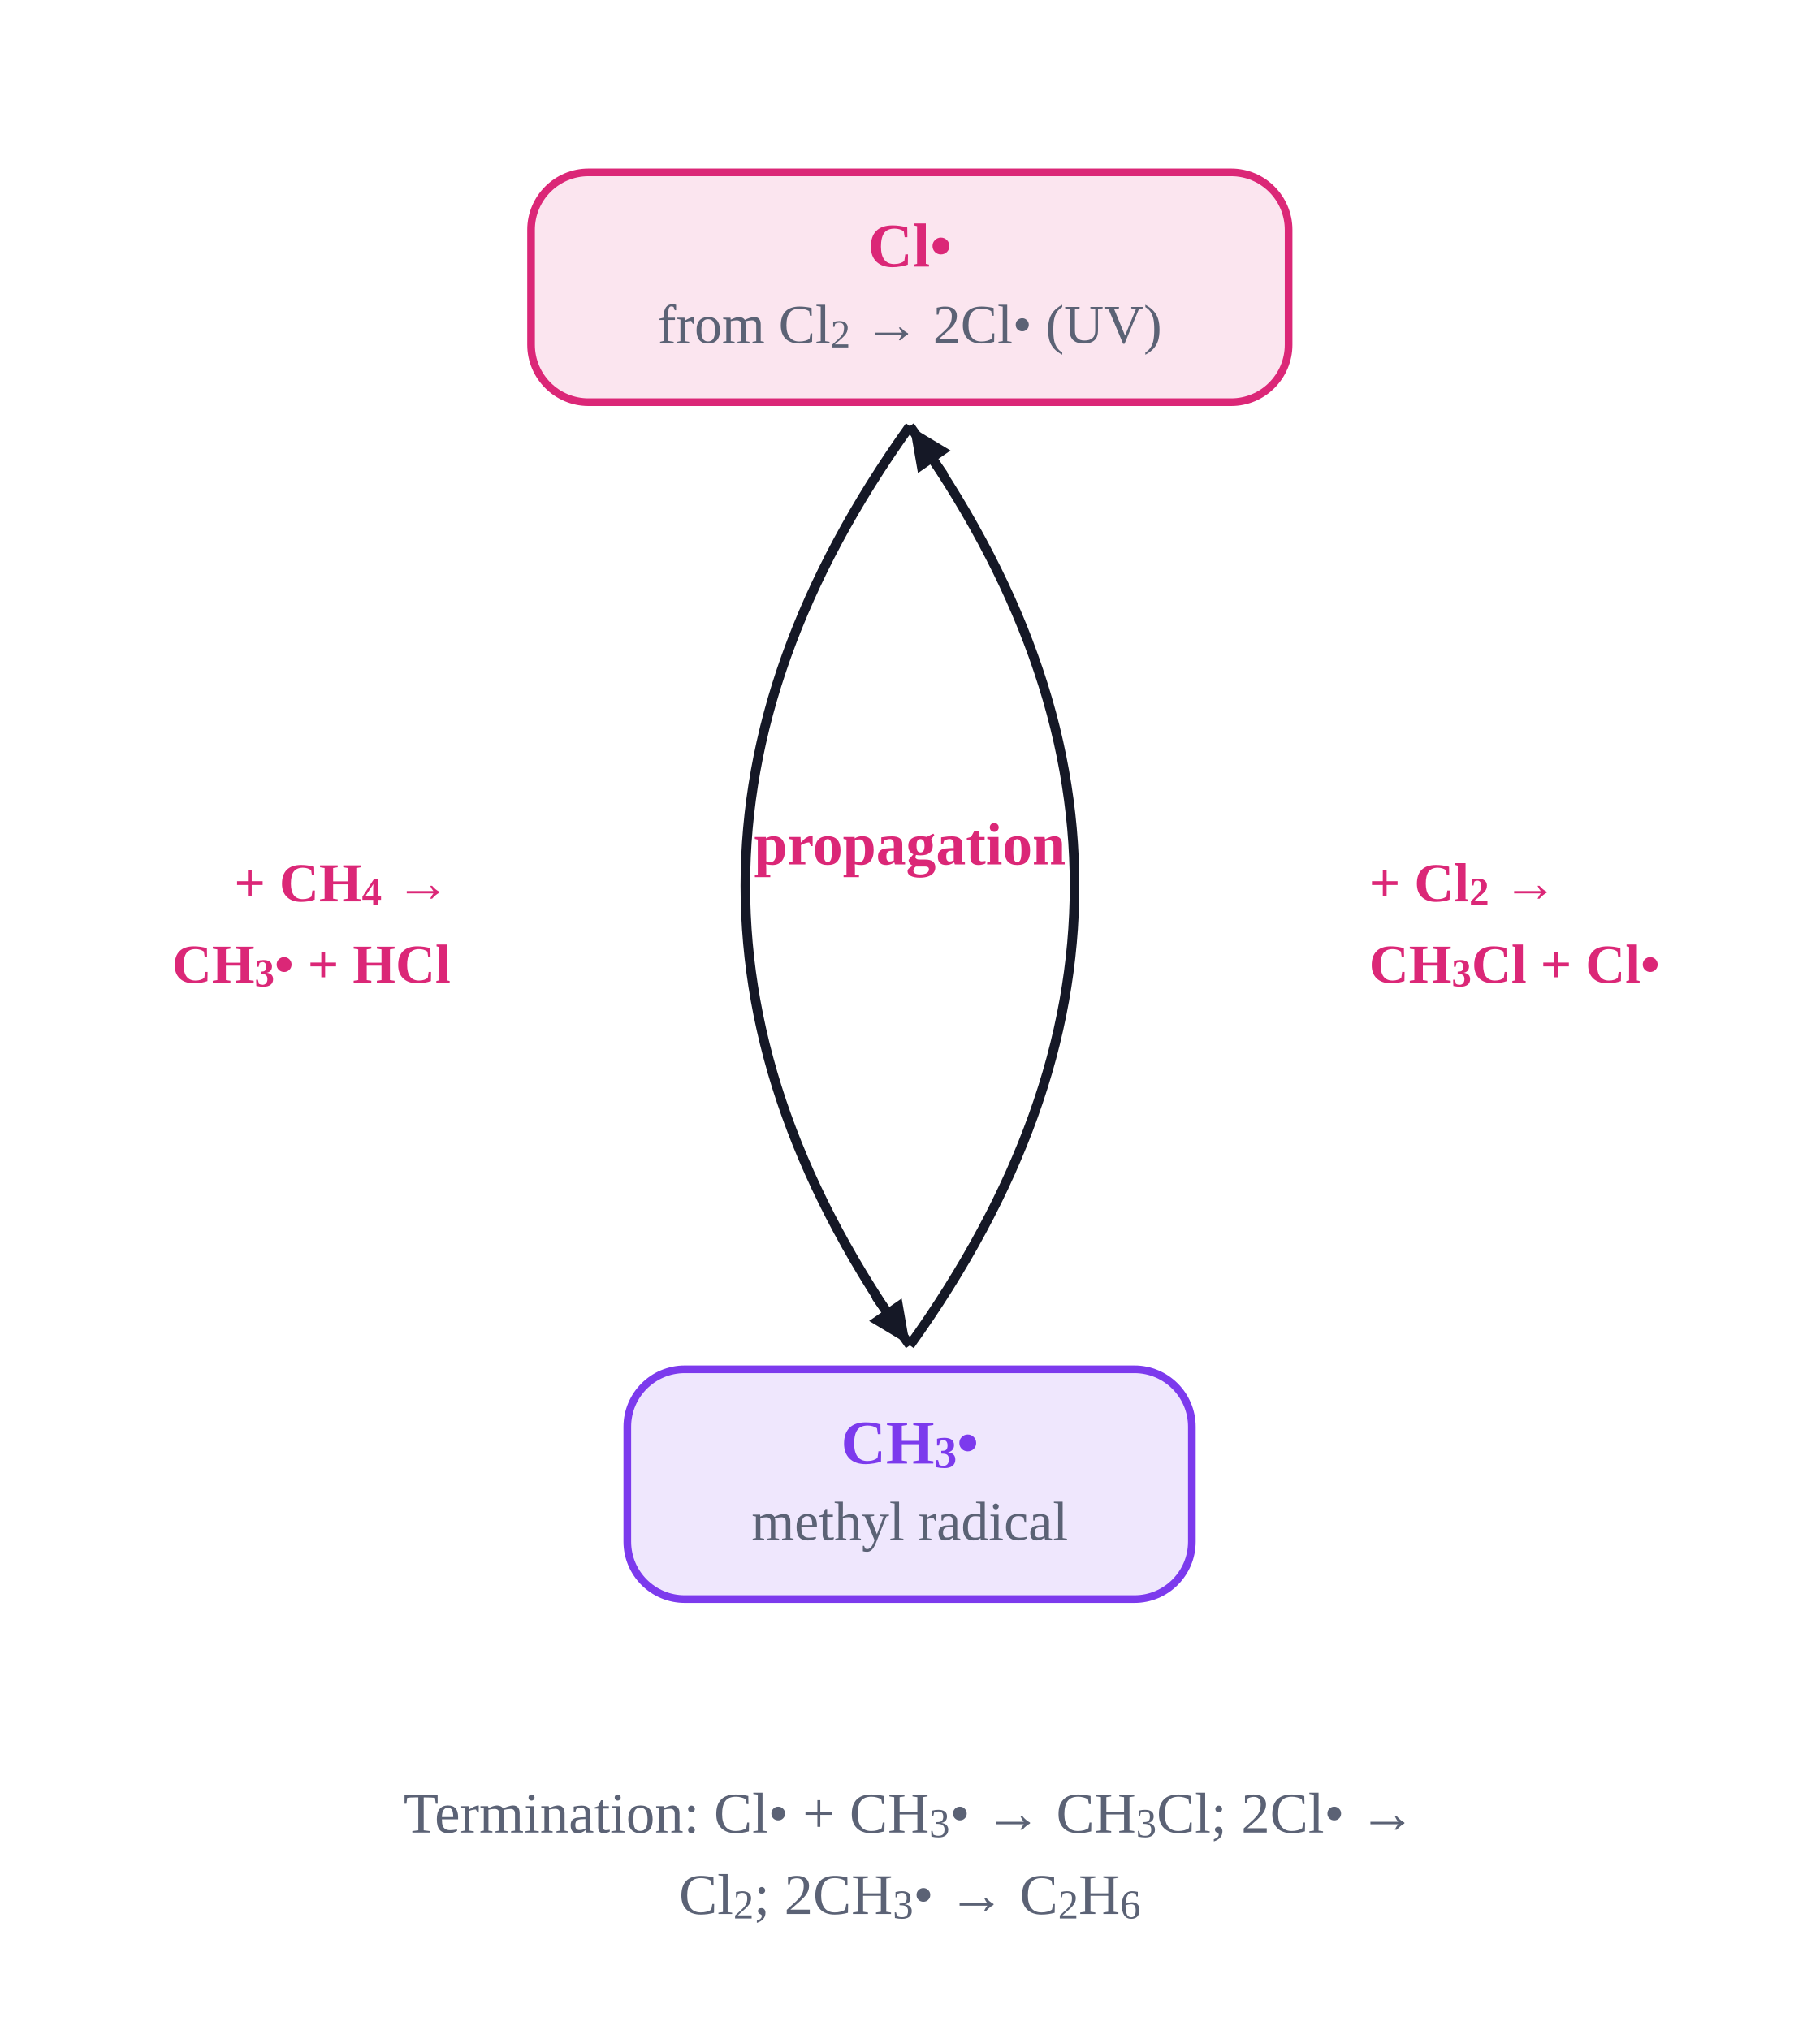
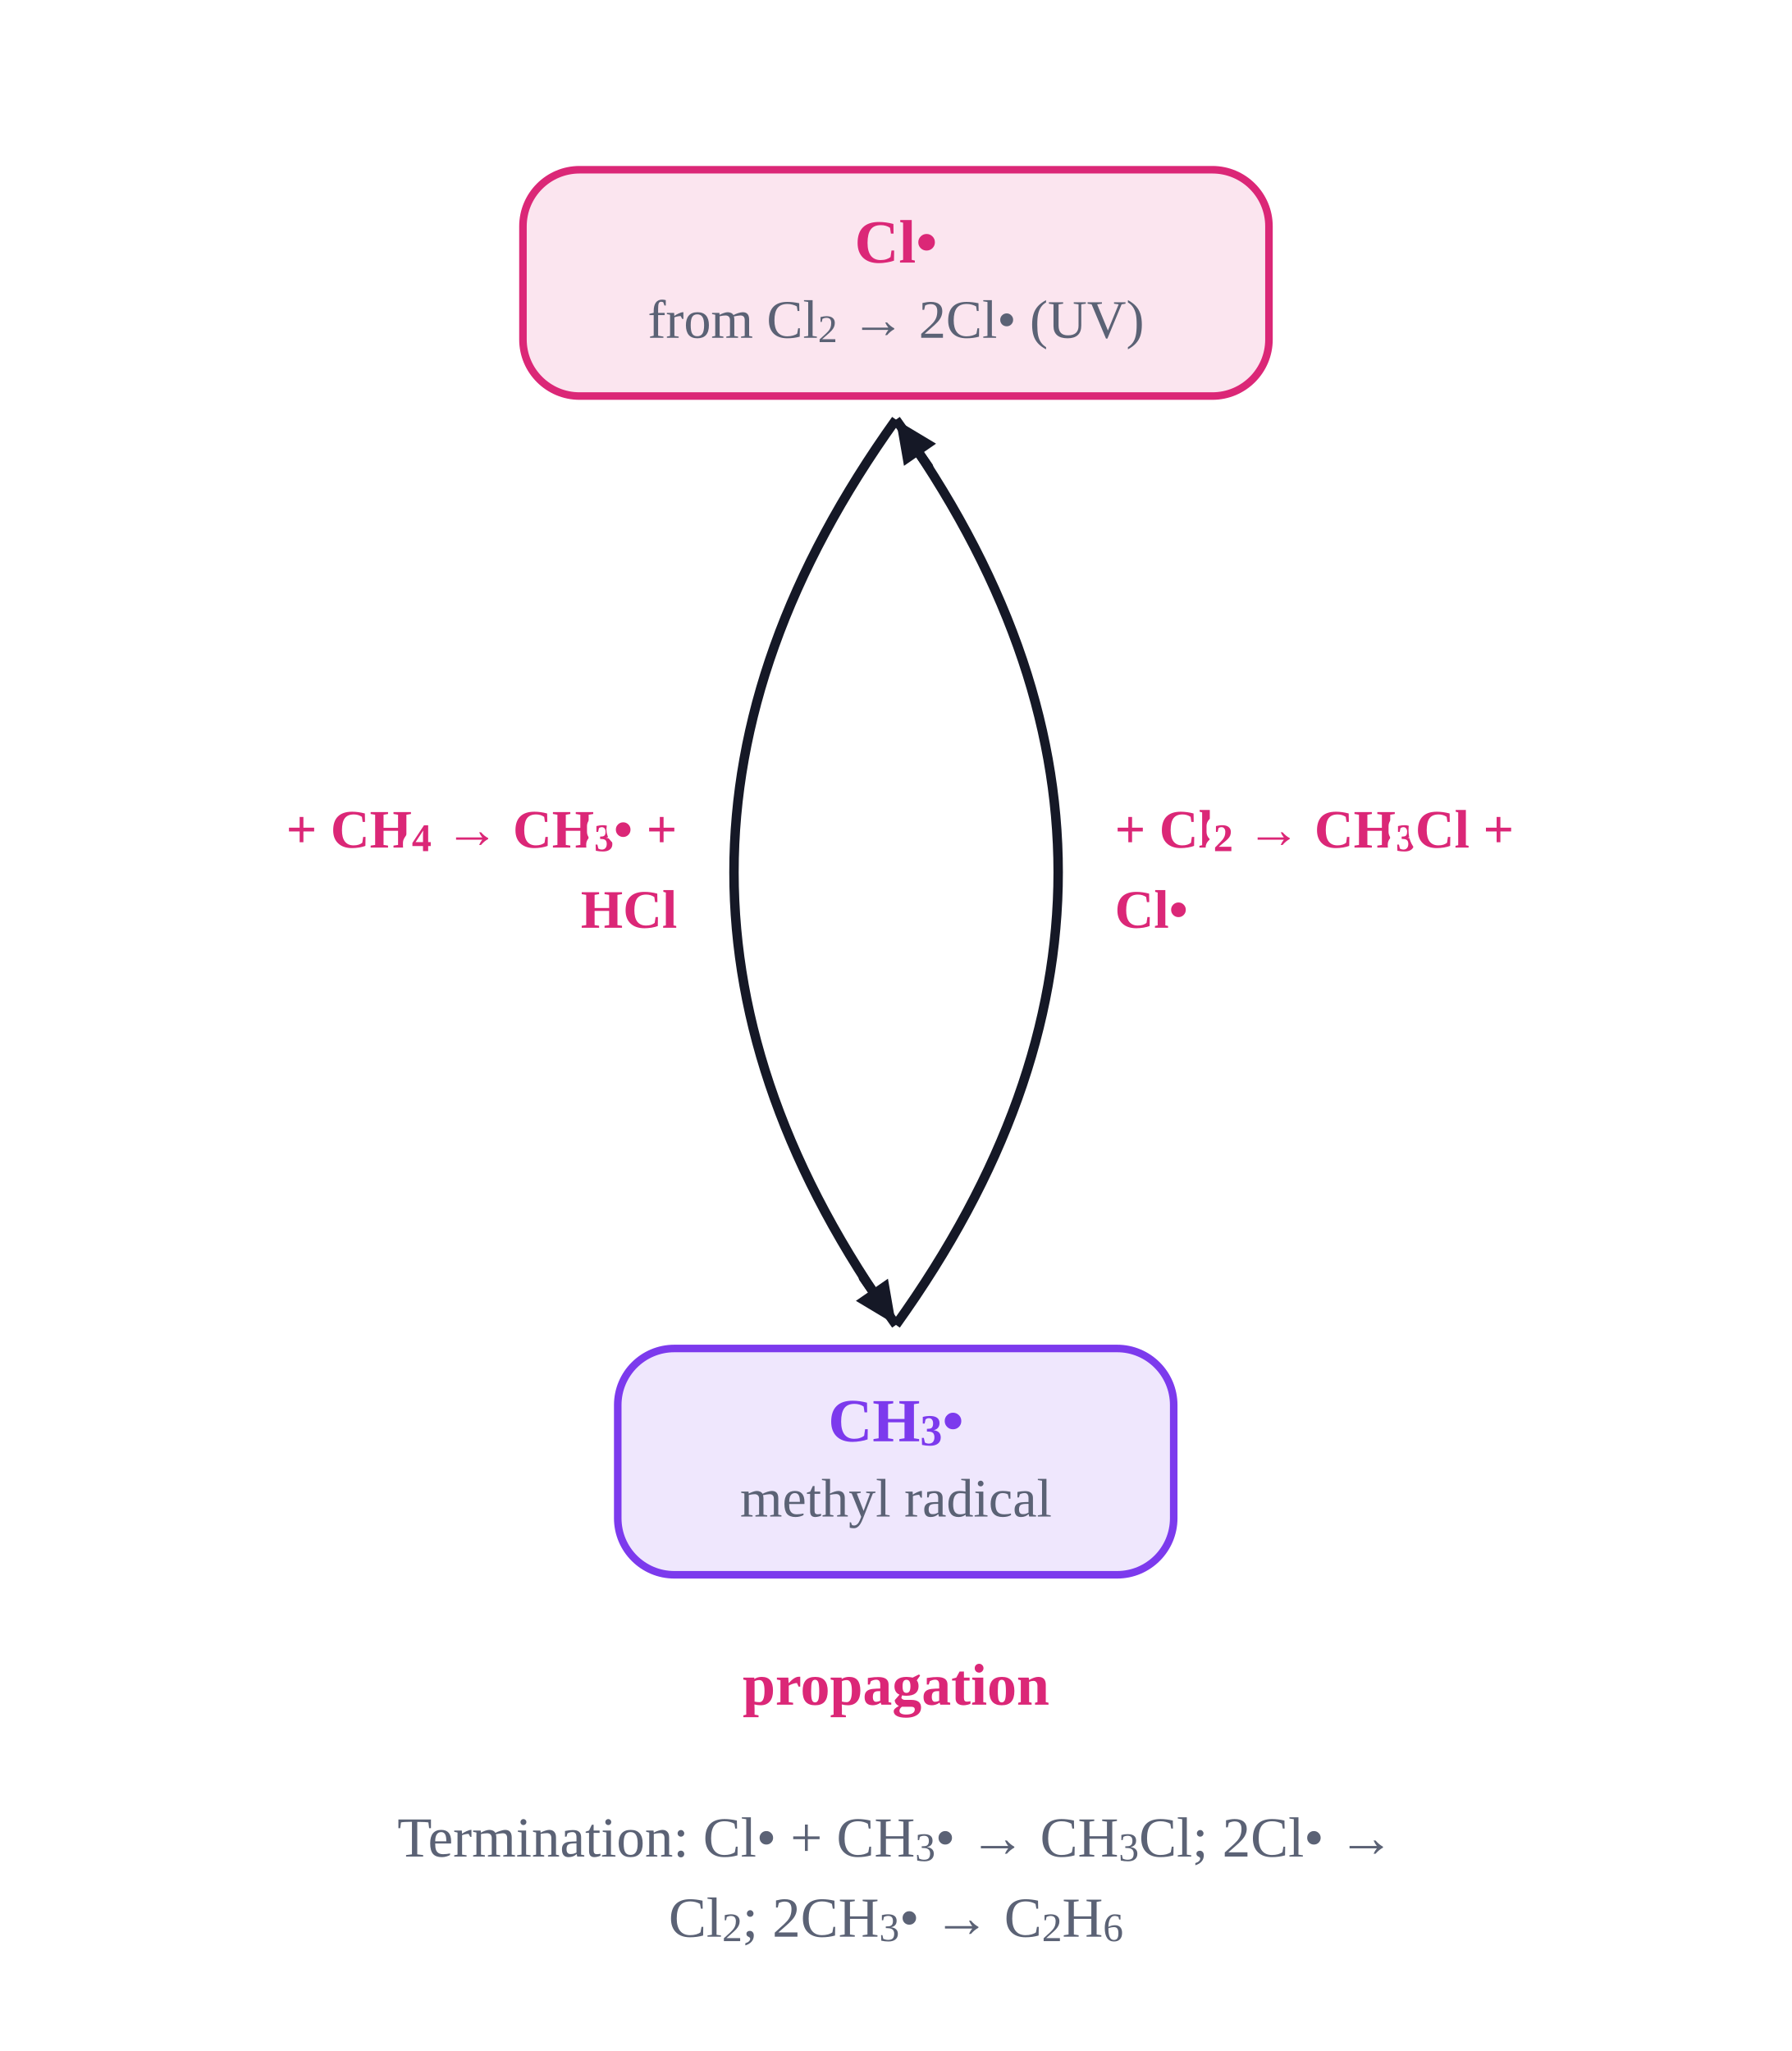
- <svg xmlns="http://www.w3.org/2000/svg" viewBox="0 0 380.0 424.0" width="380.0" height="424.0" role="img" aria-label="A cycle: Cl• reacts with CH₄ to give CH₃• and HCl; CH₃• reacts with Cl₂ to give CH₃Cl and Cl•, which returns to the start. Initiation and termination are shown beside it." style="color:var(--vx-ink, #151826);font-family:inherit;max-width:100%;height:auto">
+ <svg xmlns="http://www.w3.org/2000/svg" viewBox="0 0 380.0 435.0" width="380.0" height="435.0" role="img" aria-label="A cycle: Cl• reacts with CH₄ to give CH₃• and HCl; CH₃• reacts with Cl₂ to give CH₃Cl and Cl•, which returns to the start. Initiation and termination are shown beside it." style="color:var(--vx-ink, #151826);font-family:inherit;max-width:100%;height:auto">
  <path d="M190.0 89.0 Q121.3 185.0 190.0 281.0" fill="none" stroke="var(--vx-ink, #151826)" stroke-width="2" />
  <path d="M183.1 271.0 L185.4 274.3" stroke="var(--vx-ink, #151826)" stroke-width="2" stroke-linecap="round" fill="none" />
  <path d="M190.0 281.0 L181.5 275.9 L188.3 271.2 Z" fill="var(--vx-ink, #151826)" />
-   <text x="94.1" y="185.0" font-size="11.5" font-weight="700" text-anchor="end" dominant-baseline="middle" fill="var(--vx-a2, #db2777)">+ CH<tspan baseline-shift="sub" font-size="8.3">4</tspan> →</text>
-   <text x="94.1" y="202.0" font-size="11.5" font-weight="700" text-anchor="end" dominant-baseline="middle" fill="var(--vx-a2, #db2777)">CH<tspan baseline-shift="sub" font-size="8.3">3</tspan>• + HCl</text>
+   <text x="143.6" y="176.5" font-size="11.5" font-weight="700" text-anchor="end" dominant-baseline="middle" fill="var(--vx-a2, #db2777)" stroke="var(--vx-card, #fff)" stroke-width="4" stroke-linejoin="round" paint-order="stroke">+ CH<tspan baseline-shift="sub" font-size="8.3">4</tspan> → CH<tspan baseline-shift="sub" font-size="8.3">3</tspan>• +</text>
+   <text x="143.6" y="193.5" font-size="11.5" font-weight="700" text-anchor="end" dominant-baseline="middle" fill="var(--vx-a2, #db2777)" stroke="var(--vx-card, #fff)" stroke-width="4" stroke-linejoin="round" paint-order="stroke">HCl</text>
  <path d="M190.0 281.0 Q258.8 185.0 190.0 89.0" fill="none" stroke="var(--vx-ink, #151826)" stroke-width="2" />
  <path d="M196.9 99.0 L194.6 95.7" stroke="var(--vx-ink, #151826)" stroke-width="2" stroke-linecap="round" fill="none" />
  <path d="M190.0 89.0 L198.5 94.1 L191.7 98.8 Z" fill="var(--vx-ink, #151826)" />
-   <text x="285.9" y="185.0" font-size="11.5" font-weight="700" text-anchor="start" dominant-baseline="middle" fill="var(--vx-a2, #db2777)">+ Cl<tspan baseline-shift="sub" font-size="8.3">2</tspan> →</text>
-   <text x="285.9" y="202.0" font-size="11.5" font-weight="700" text-anchor="start" dominant-baseline="middle" fill="var(--vx-a2, #db2777)">CH<tspan baseline-shift="sub" font-size="8.3">3</tspan>Cl + Cl•</text>
+   <text x="236.4" y="176.5" font-size="11.5" font-weight="700" text-anchor="start" dominant-baseline="middle" fill="var(--vx-a2, #db2777)" stroke="var(--vx-card, #fff)" stroke-width="4" stroke-linejoin="round" paint-order="stroke">+ Cl<tspan baseline-shift="sub" font-size="8.3">2</tspan> → CH<tspan baseline-shift="sub" font-size="8.3">3</tspan>Cl +</text>
+   <text x="236.4" y="193.5" font-size="11.5" font-weight="700" text-anchor="start" dominant-baseline="middle" fill="var(--vx-a2, #db2777)" stroke="var(--vx-card, #fff)" stroke-width="4" stroke-linejoin="round" paint-order="stroke">Cl•</text>
  <rect x="110.9" y="36.0" width="158.2" height="48.0" rx="12" fill="var(--vx-a2, #db2777)" fill-opacity="0.12" stroke="var(--vx-a2, #db2777)" stroke-width="1.6" />
  <text x="190.0" y="52.0" font-size="13" font-weight="700" text-anchor="middle" dominant-baseline="middle" fill="var(--vx-a2, #db2777)">Cl•</text>
  <text x="190.0" y="69.0" font-size="11.5" font-weight="500" text-anchor="middle" dominant-baseline="middle" fill="var(--vx-soft, #5b6275)">from Cl<tspan baseline-shift="sub" font-size="8.3">2</tspan> → 2Cl• (UV)</text>
  <rect x="131.0" y="286.0" width="117.9" height="48.0" rx="12" fill="var(--vx-a5, #7c3aed)" fill-opacity="0.12" stroke="var(--vx-a5, #7c3aed)" stroke-width="1.6" />
  <text x="190.0" y="302.0" font-size="13" font-weight="700" text-anchor="middle" dominant-baseline="middle" fill="var(--vx-a5, #7c3aed)">CH<tspan baseline-shift="sub" font-size="9.4">3</tspan>•</text>
  <text x="190.0" y="319.0" font-size="11.5" font-weight="500" text-anchor="middle" dominant-baseline="middle" fill="var(--vx-soft, #5b6275)">methyl radical</text>
-   <text x="190.0" y="177.0" font-size="12.5" font-weight="700" text-anchor="middle" dominant-baseline="middle" fill="var(--vx-a2, #db2777)">propagation</text>
-   <text x="190.0" y="380.0" font-size="12" font-weight="500" text-anchor="middle" dominant-baseline="middle" fill="var(--vx-soft, #5b6275)">Termination: Cl• + CH<tspan baseline-shift="sub" font-size="8.6">3</tspan>• → CH<tspan baseline-shift="sub" font-size="8.6">3</tspan>Cl; 2Cl• →</text>
-   <text x="190.0" y="397.0" font-size="12" font-weight="500" text-anchor="middle" dominant-baseline="middle" fill="var(--vx-soft, #5b6275)">Cl<tspan baseline-shift="sub" font-size="8.6">2</tspan>; 2CH<tspan baseline-shift="sub" font-size="8.6">3</tspan>• → C<tspan baseline-shift="sub" font-size="8.6">2</tspan>H<tspan baseline-shift="sub" font-size="8.6">6</tspan>
+   <text x="190.0" y="358.0" font-size="12.5" font-weight="700" text-anchor="middle" dominant-baseline="middle" fill="var(--vx-a2, #db2777)">propagation</text>
+   <text x="190.0" y="391.0" font-size="12" font-weight="500" text-anchor="middle" dominant-baseline="middle" fill="var(--vx-soft, #5b6275)">Termination: Cl• + CH<tspan baseline-shift="sub" font-size="8.6">3</tspan>• → CH<tspan baseline-shift="sub" font-size="8.6">3</tspan>Cl; 2Cl• →</text>
+   <text x="190.0" y="408.0" font-size="12" font-weight="500" text-anchor="middle" dominant-baseline="middle" fill="var(--vx-soft, #5b6275)">Cl<tspan baseline-shift="sub" font-size="8.6">2</tspan>; 2CH<tspan baseline-shift="sub" font-size="8.6">3</tspan>• → C<tspan baseline-shift="sub" font-size="8.6">2</tspan>H<tspan baseline-shift="sub" font-size="8.6">6</tspan>
  </text>
</svg>
